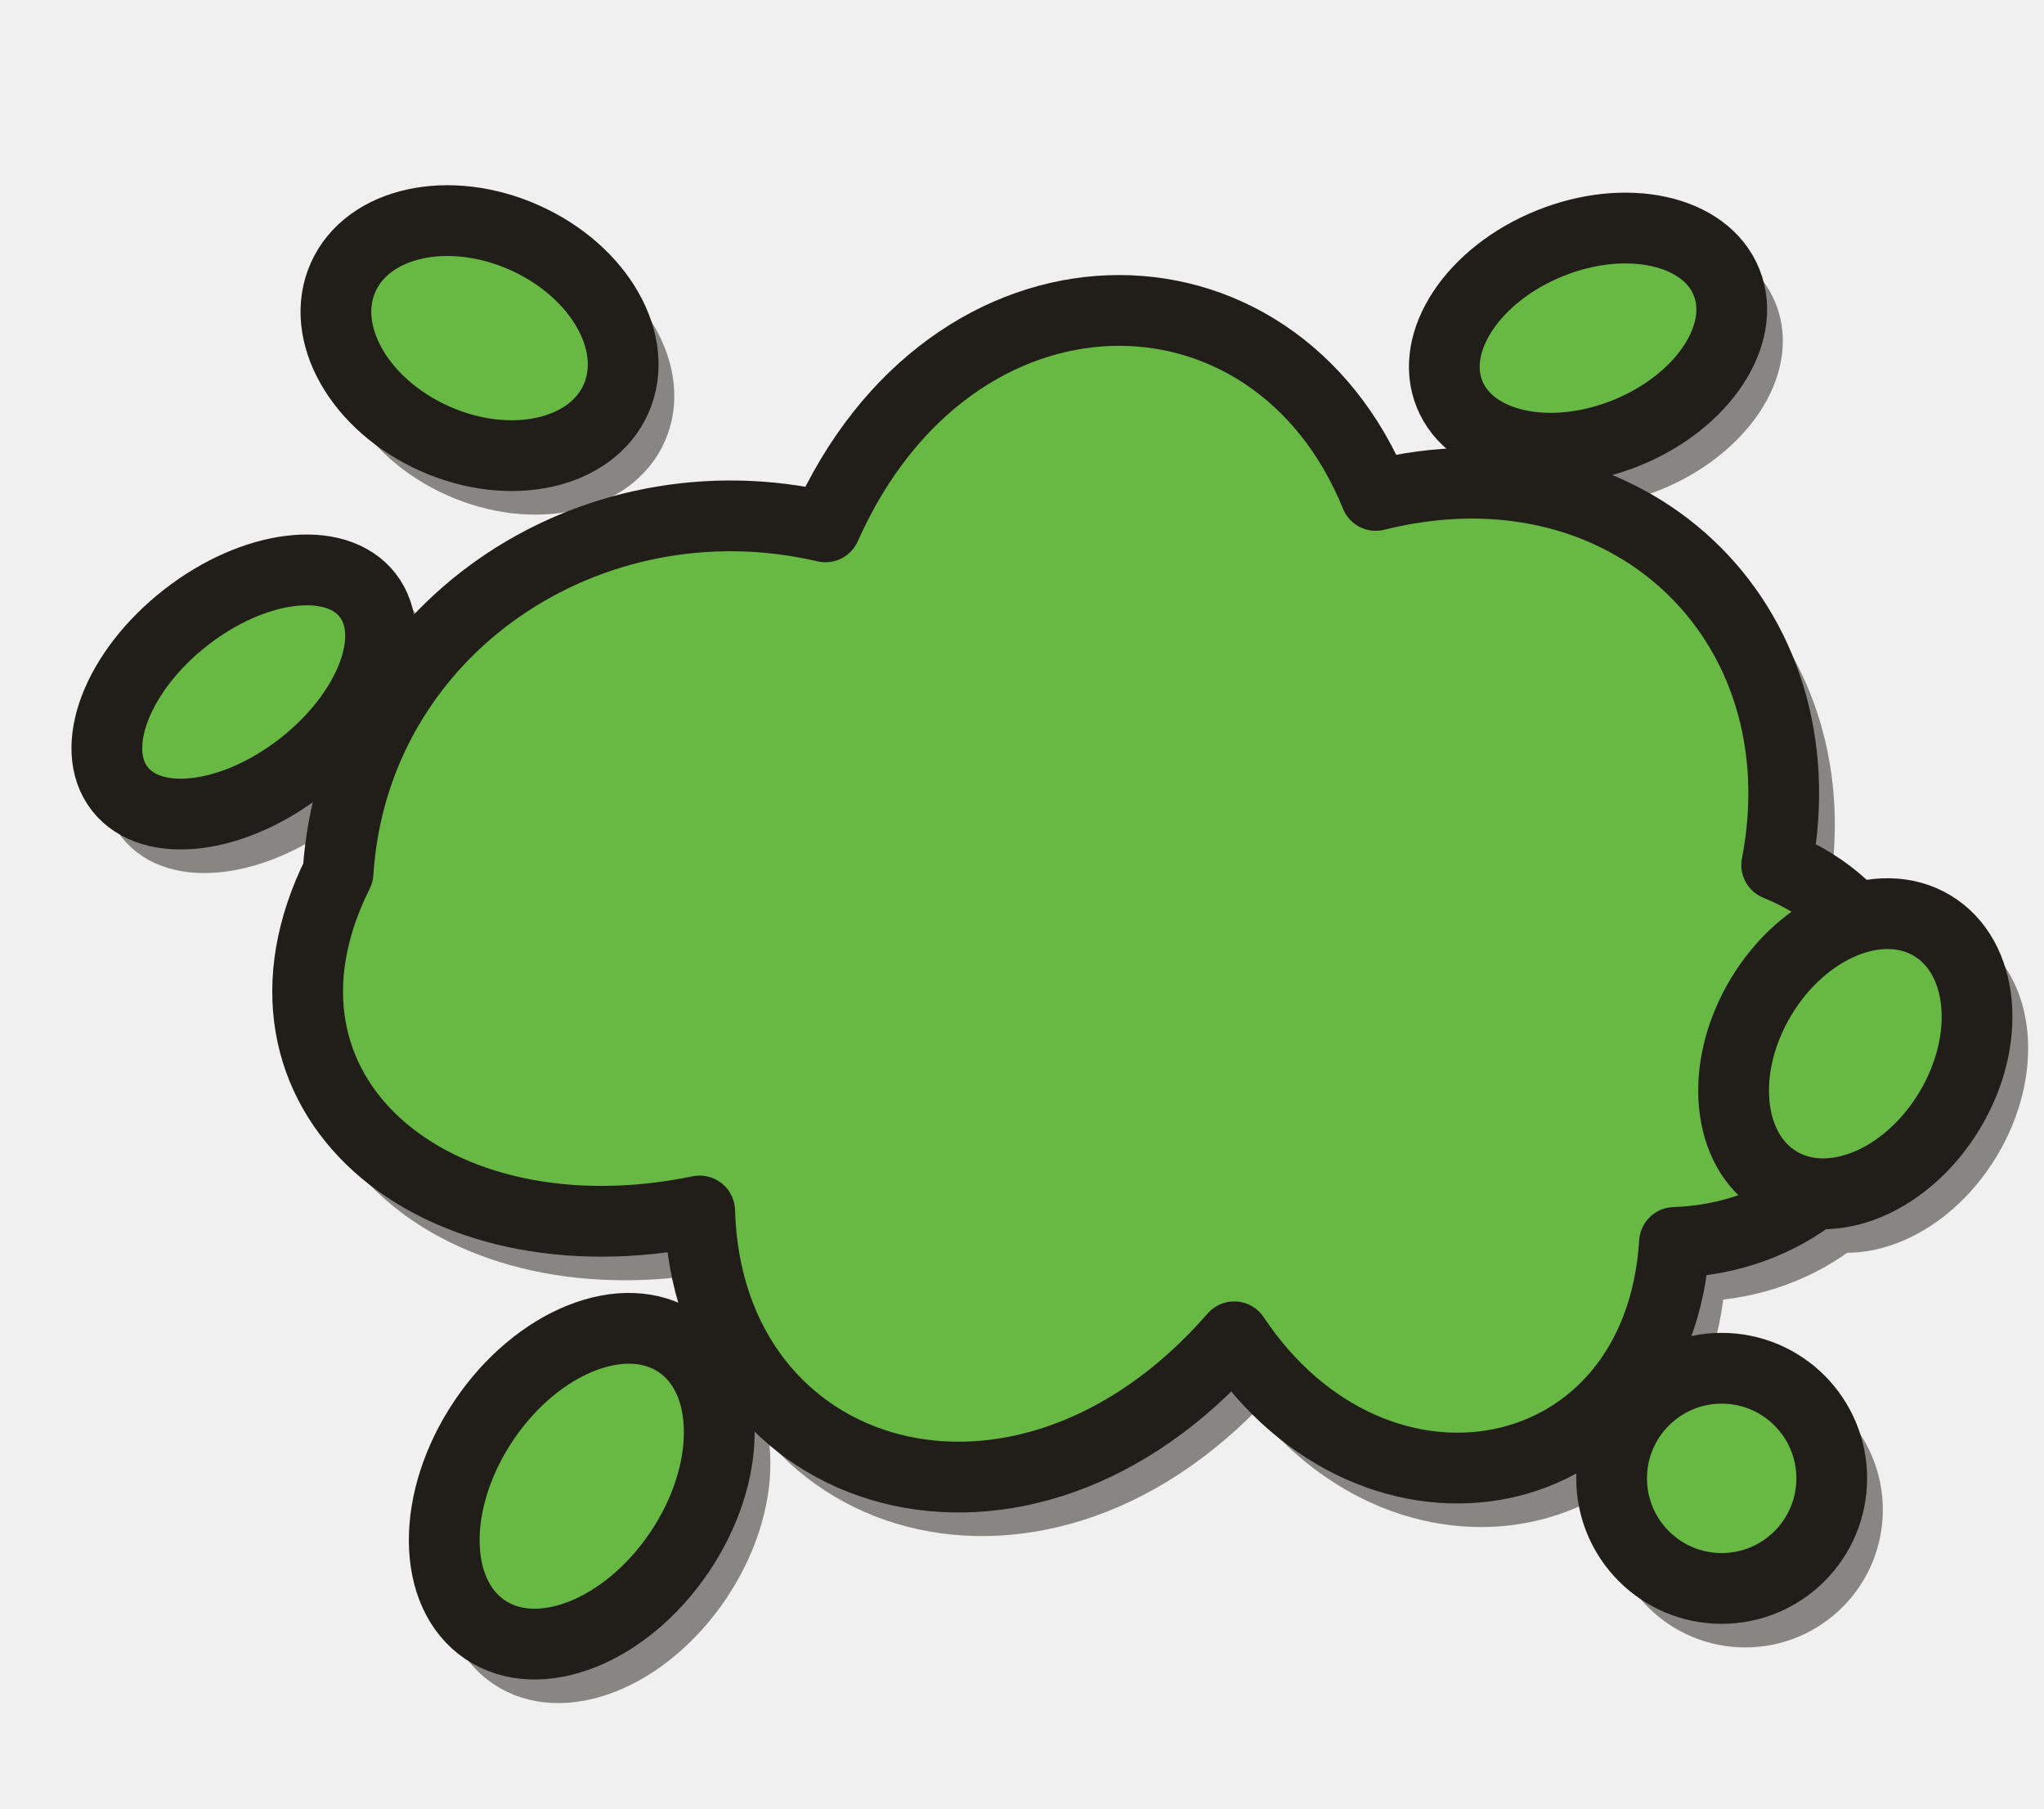
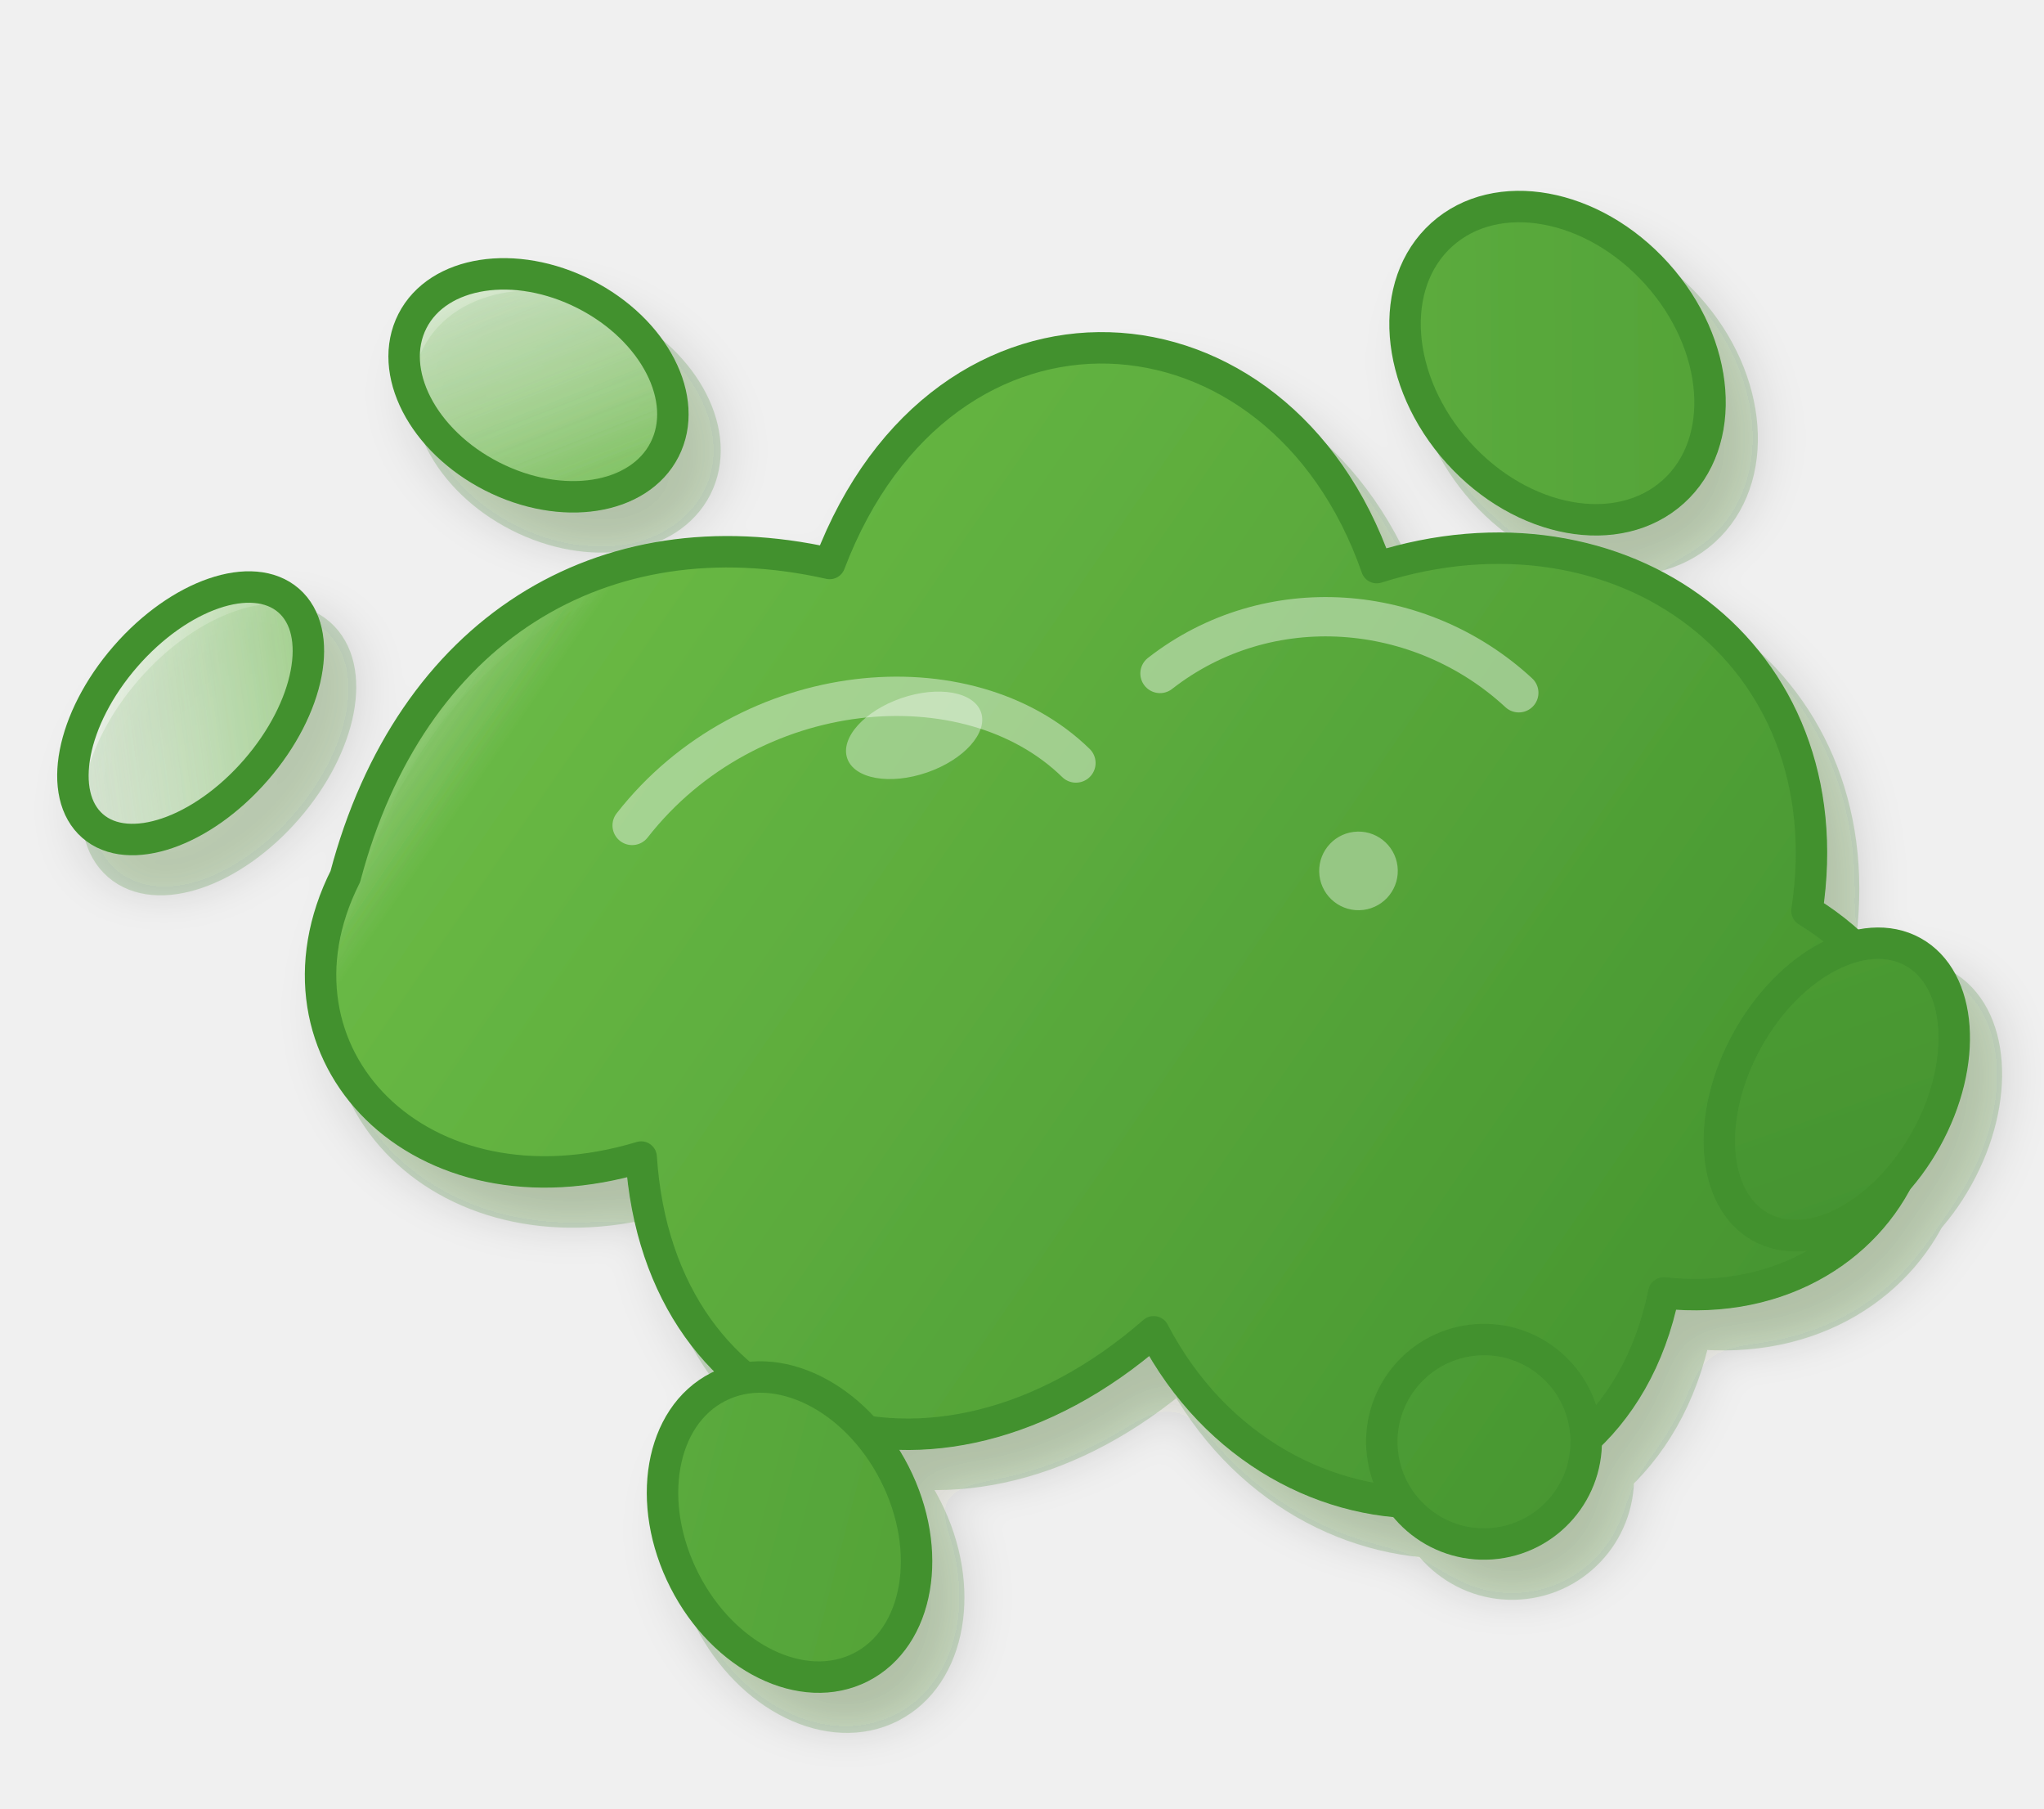
<svg xmlns="http://www.w3.org/2000/svg" viewBox="0 0 260 230" fill="none">
-   <g opacity=".58" fill="#3d3934" stroke="#3d3934" stroke-width="7" stroke-linecap="round" stroke-linejoin="round" transform="translate(3 4)">
-     <path d="M43 111C45 80 75 60 105 67C121 31 162 31 175 63C207 55 232 79 226 110C253 121 242 157 213 158C211 190 175 197 157 170C130 201 90 189 89 154C55 161 29 139 43 111Z" />
-     <ellipse cx="31" cy="88" rx="20" ry="12" transform="rotate(-38 31 88)" />
-     <ellipse cx="61" cy="43" rx="19" ry="14" transform="rotate(24 61 43)" />
-     <ellipse cx="202" cy="43" rx="19" ry="13" transform="rotate(-22 202 43)" />
-     <ellipse cx="236" cy="134" rx="14" ry="19" transform="rotate(31 236 134)" />
-     <ellipse cx="74" cy="189" rx="15" ry="22" transform="rotate(34 74 189)" />
-     <circle cx="219" cy="188" r="14" />
-   </g>
-   <g fill="#68b844" stroke="#211d19" stroke-width="9" stroke-linecap="round" stroke-linejoin="round">
-     <path d="M43 111C45 80 75 60 105 67C121 31 162 31 175 63C207 55 232 79 226 110C253 121 242 157 213 158C211 190 175 197 157 170C130 201 90 189 89 154C55 161 29 139 43 111Z" />
-     <ellipse cx="31" cy="88" rx="20" ry="12" transform="rotate(-38 31 88)" />
-     <ellipse cx="61" cy="43" rx="19" ry="14" transform="rotate(24 61 43)" />
-     <ellipse cx="202" cy="43" rx="19" ry="13" transform="rotate(-22 202 43)" />
-     <ellipse cx="236" cy="134" rx="14" ry="19" transform="rotate(31 236 134)" />
-     <ellipse cx="74" cy="189" rx="15" ry="22" transform="rotate(34 74 189)" />
-     <circle cx="219" cy="188" r="14" />
+   <defs>
+     <linearGradient id="paint-green_window_svg" x1="36" y1="34" x2="226" y2="202" gradientUnits="userSpaceOnUse">
+       <stop offset="0" stop-color="#ffffff" stop-opacity="0.32" />
+       <stop offset="0.23" stop-color="#68b844" />
+       <stop offset="1" stop-color="#42912e" />
+     </linearGradient>
+     <filter id="soft-green_window_svg" x="-20%" y="-20%" width="140%" height="140%" color-interpolation-filters="sRGB">
+       <feDropShadow dx="3" dy="5" stdDeviation="3" flood-color="#2a2118" flood-opacity="0.16" />
+     </filter>
+   </defs>
+   <g transform="translate(130.0 115.0) rotate(-7) translate(-130.0 -115.0)">
+     <g opacity="0.22" fill="#42912e" stroke="#42912e" stroke-width="5" stroke-linecap="round" stroke-linejoin="round" transform="translate(3 5)">
+       <path d="M45 101C57 71 83 59 111 69C130 33 172 41 180 78C212 72 238 96 229 128C254 148 235 181 205 174C194 207 152 203 140 171C109 192 76 176 78 141C49 146 31 122 45 101Z" />
+       <ellipse cx="28" cy="78" rx="19" ry="11" transform="rotate(-42 28 78)" />
+       <ellipse cx="77" cy="42" rx="18" ry="13" transform="rotate(34 77 42)" />
+       <ellipse cx="206" cy="55" rx="17" ry="22" transform="rotate(-35 206 55)" />
+       <ellipse cx="230" cy="151" rx="13" ry="20" transform="rotate(36 230 151)" />
+       <ellipse cx="91" cy="190" rx="15" ry="20" transform="rotate(-20 91 190)" />
+       <circle cx="180" cy="190" r="13" />
+     </g>
+     <g filter="url(#soft-green_window_svg)" fill="url(#paint-green_window_svg)" stroke="#42912e" stroke-width="4" stroke-linecap="round" stroke-linejoin="round">
+       <path d="M45 101C57 71 83 59 111 69C130 33 172 41 180 78C212 72 238 96 229 128C254 148 235 181 205 174C194 207 152 203 140 171C109 192 76 176 78 141C49 146 31 122 45 101Z" />
+       <ellipse cx="28" cy="78" rx="19" ry="11" transform="rotate(-42 28 78)" />
+       <ellipse cx="77" cy="42" rx="18" ry="13" transform="rotate(34 77 42)" />
+       <ellipse cx="206" cy="55" rx="17" ry="22" transform="rotate(-35 206 55)" />
+       <ellipse cx="230" cy="151" rx="13" ry="20" transform="rotate(36 230 151)" />
+       <ellipse cx="91" cy="190" rx="15" ry="20" transform="rotate(-20 91 190)" />
+       <circle cx="180" cy="190" r="13" />
+     </g>
+     <g fill="none" stroke="#ffffff" stroke-width="5" stroke-linecap="round" opacity="0.42">
+       <path d="M82 99C99 82 127 83 139 98" />
+       <path d="M151 88C166 79 185 83 196 96" />
+     </g>
+     <g fill="#ffffff" opacity="0.38">
+       <ellipse cx="119" cy="92" rx="9" ry="5" transform="rotate(-12 119 92)" />
+       <circle cx="173" cy="116" r="5" />
+     </g>
  </g>
</svg>
